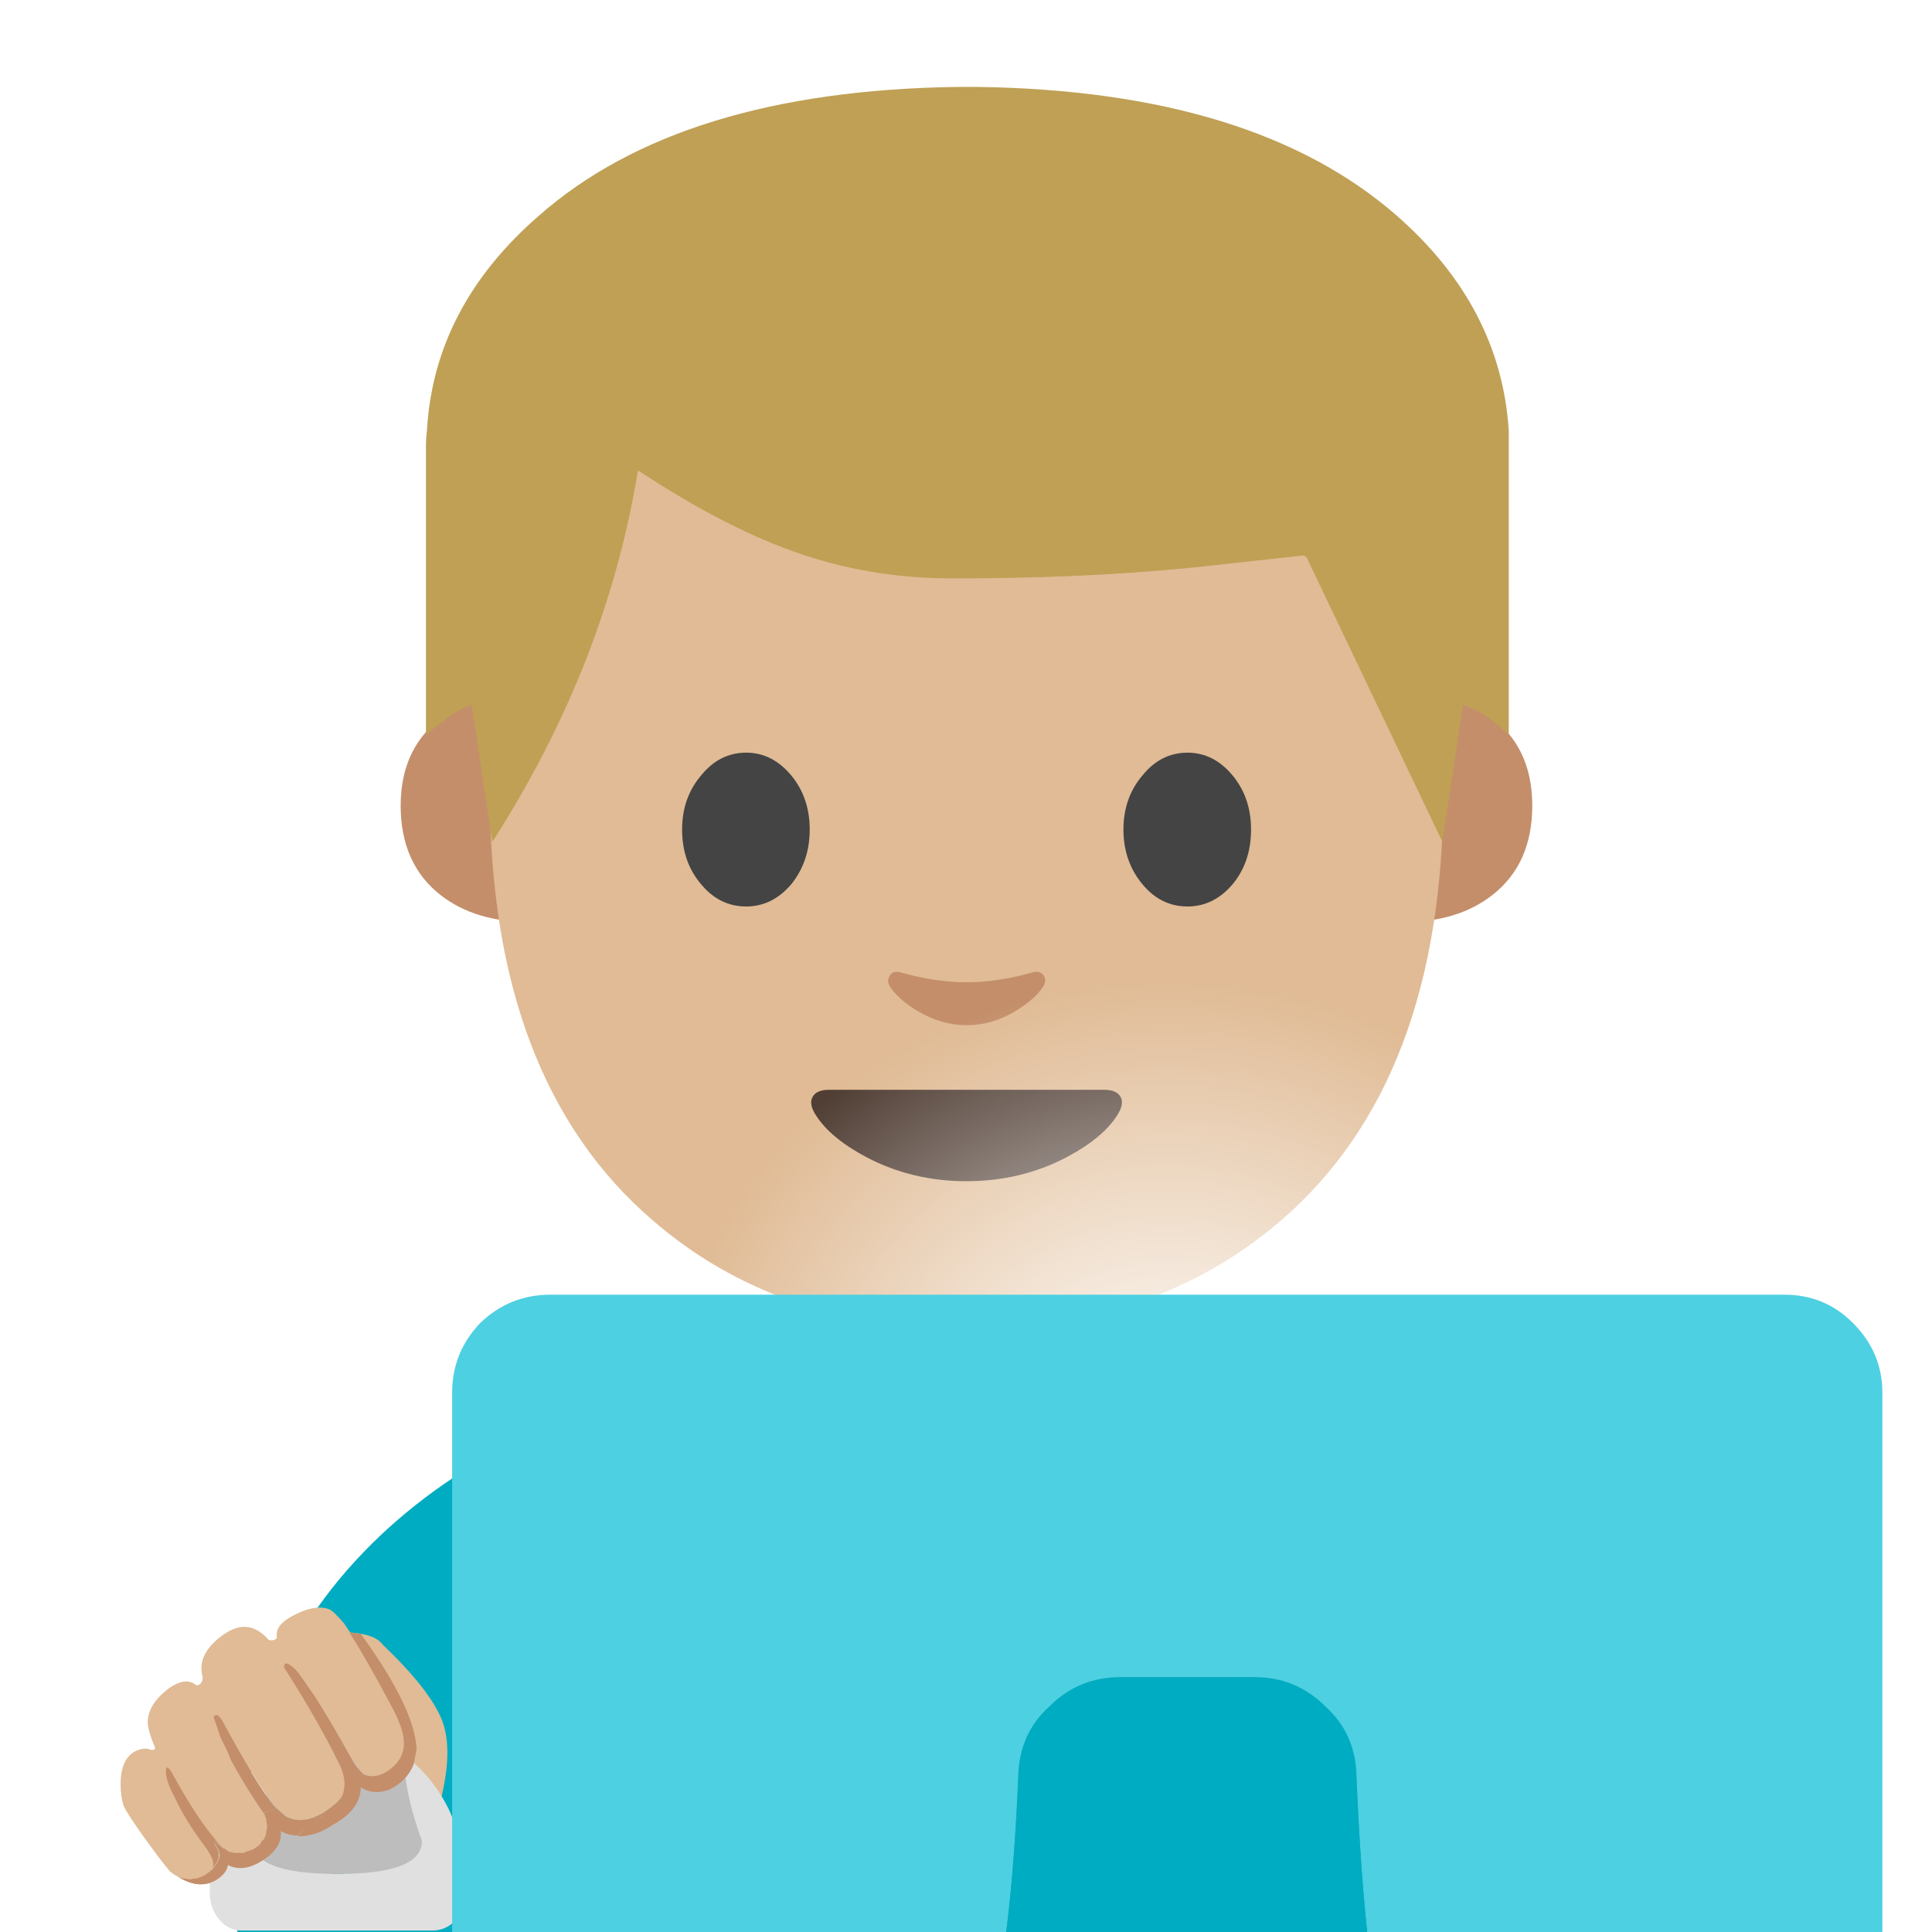
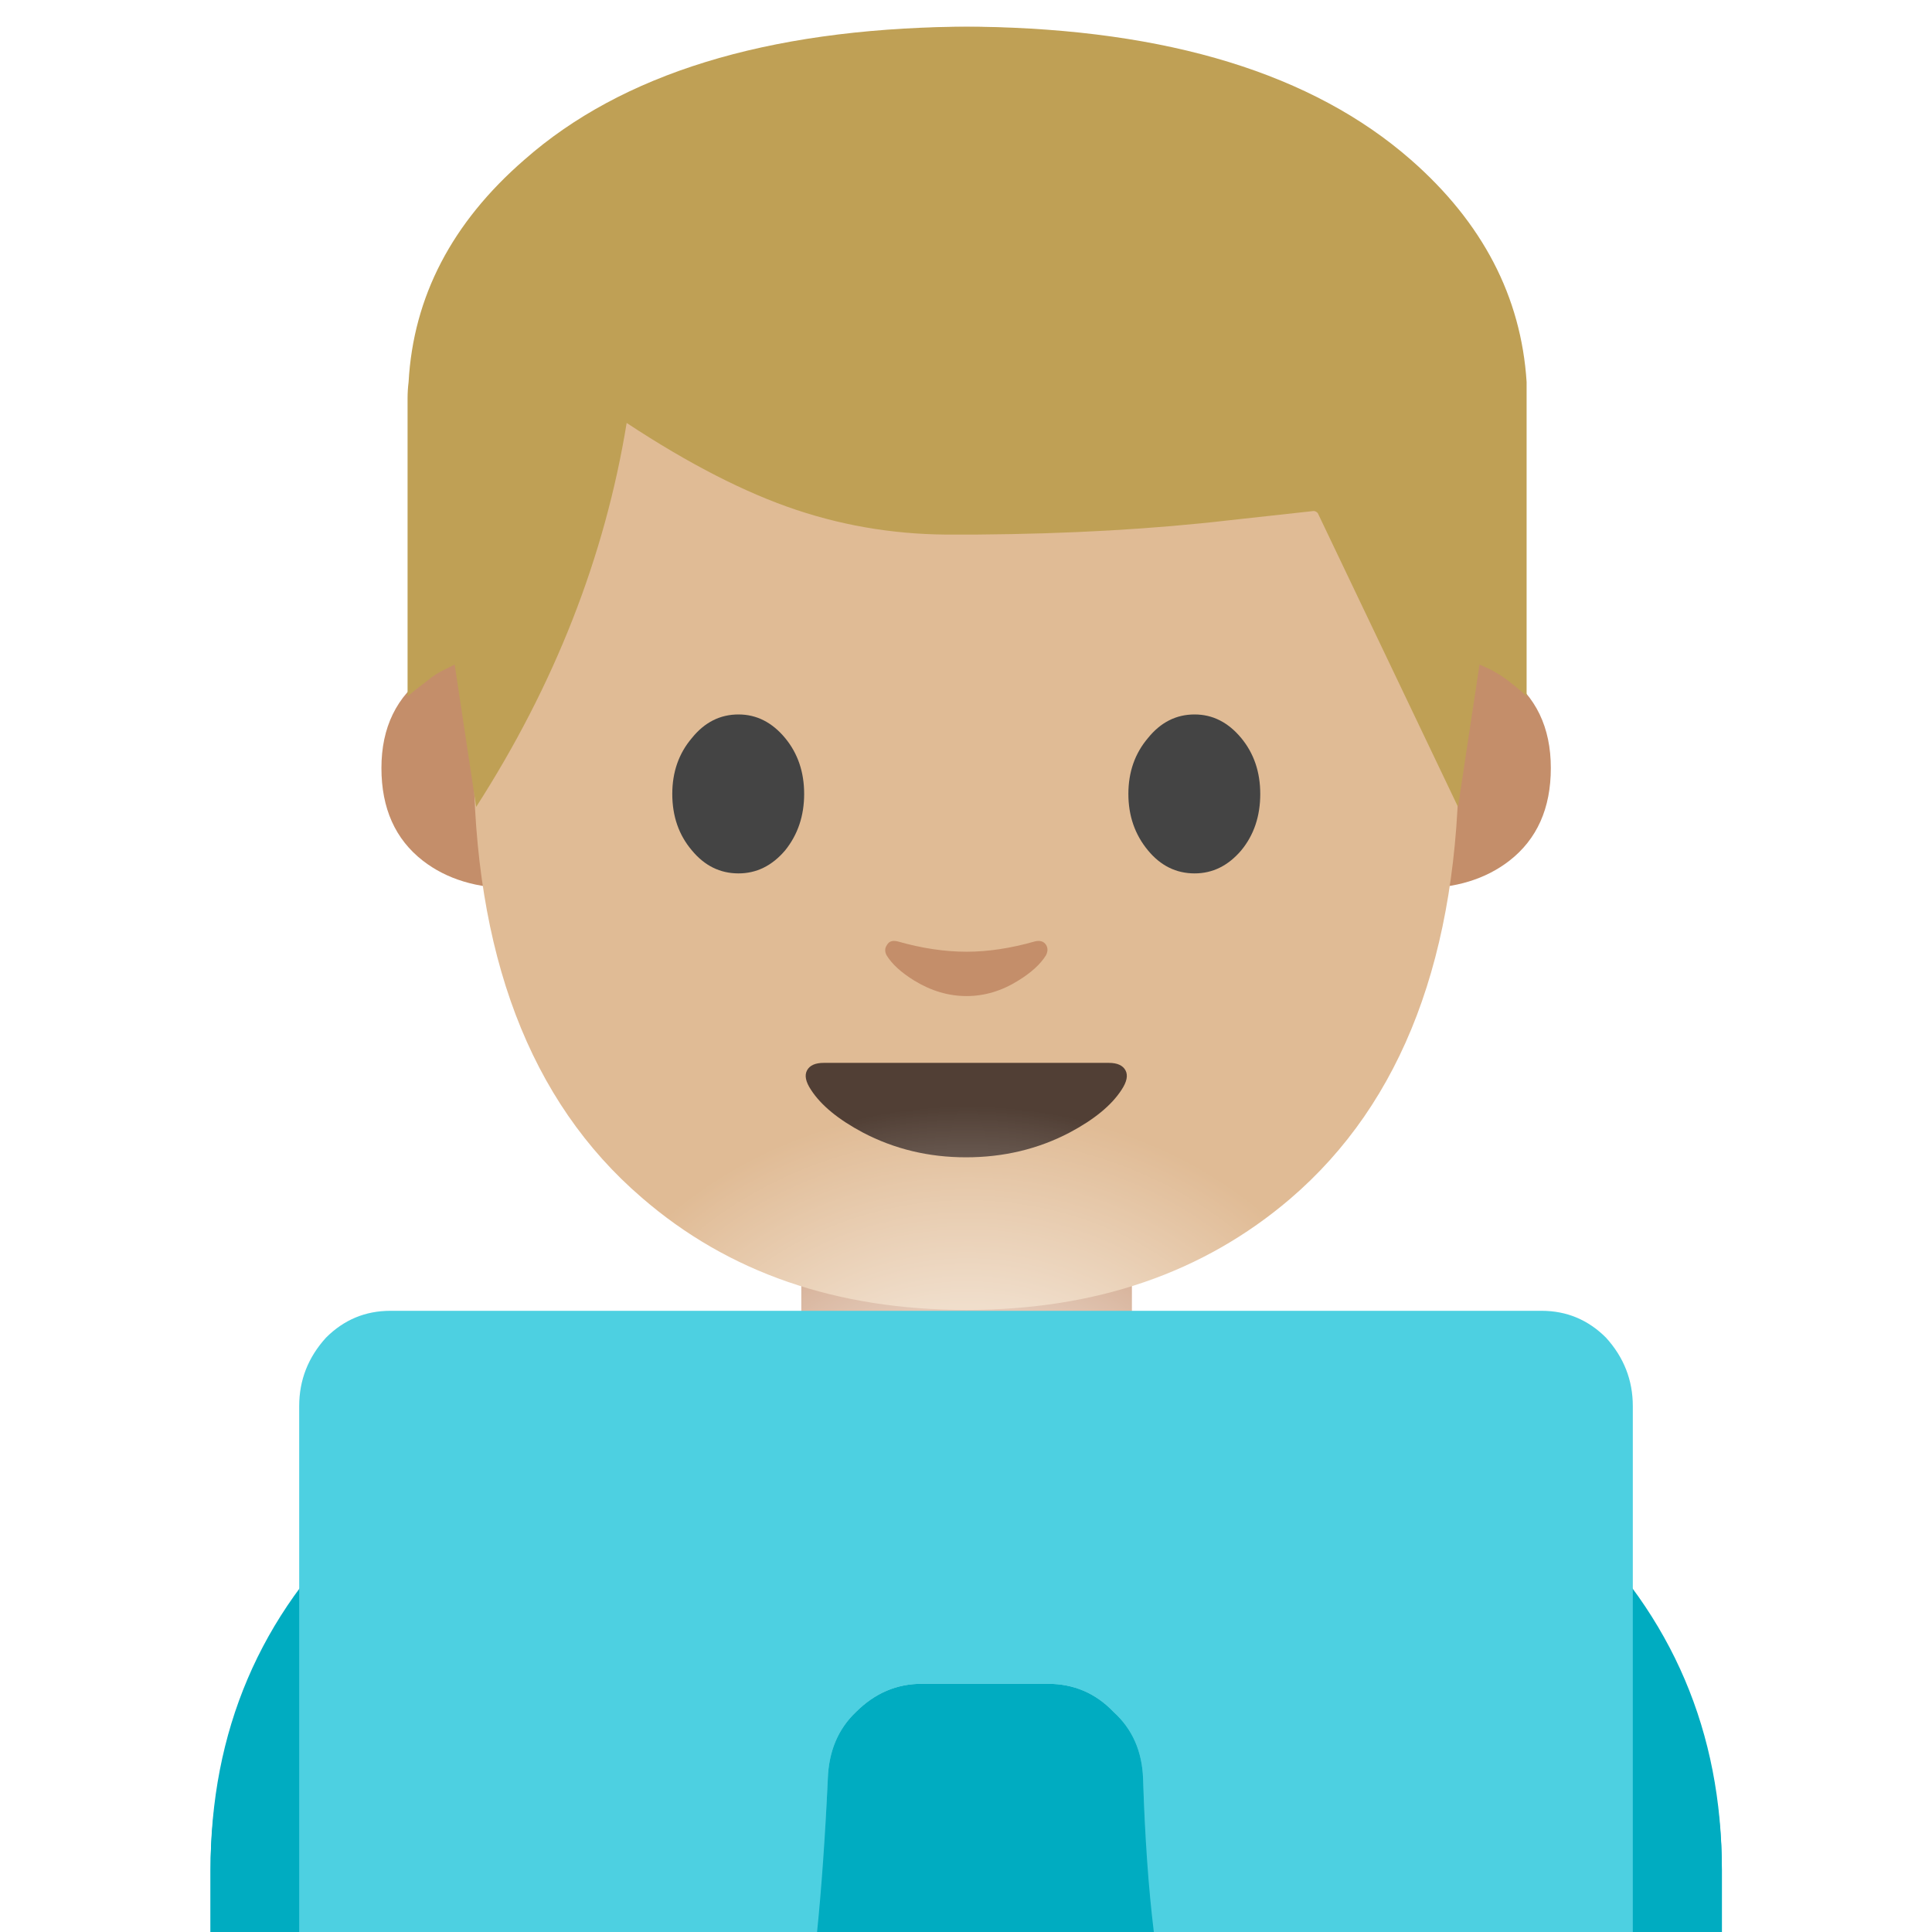
<svg xmlns="http://www.w3.org/2000/svg" xmlns:xlink="http://www.w3.org/1999/xlink" preserveAspectRatio="none" viewBox="0 0 72 72">
  <defs>
-     <radialGradient id="a" cx="0" cy="0" r="22.088" fx="0" fy="0" gradientTransform="matrix(1 0 0 .89813 36.25 47.85)" gradientUnits="userSpaceOnUse" spreadMethod="pad">
+     <radialGradient id="a" cx="0" cy="0" r="16.175" fx="0" fy="0" gradientTransform="matrix(1 0 0 .898 36.05 55.75)" gradientUnits="userSpaceOnUse" spreadMethod="pad">
      <stop offset="0%" stop-color="#FFF" />
      <stop offset="100%" stop-color="#FFF" stop-opacity="0" />
    </radialGradient>
    <path id="b" fill="#00ACC1" d="M8.85 69.75V72h54.5v-2.25q0-7.45-5.35-12.55-4.95-4.6-12.95-6-9.1-1.55-18.45.7-7.75 1.8-12.45 6.1-5.3 4.85-5.3 11.75z" />
    <path id="c" fill="#00ACC1" d="M14.2 57.2q-5.35 5.05-5.35 12.55V72h54.5v-2.25q0-6.9-5.3-11.75-4.7-4.3-12.5-6.1-9.35-2.25-18.4-.7-8.05 1.4-12.95 6z" />
    <path id="d" fill="#C48E6A" d="M64 74.15q2.9 0 4.95-2.05Q71 70.05 71 67.15v-6.4H57v6.4q0 2.9 2.05 4.95 2.05 2.05 4.95 2.05z" />
    <path id="e" fill="#C48E6A" d="M106.9 66.05h-3.6v20.3q4.75 0 7.85-2.4 3.6-2.8 3.6-8.05 0-5.3-3.9-8.1l-3.95-1.75z" />
    <path id="f" fill="#C48E6A" d="M24.7 66.05h-3.65l-3.9 1.75q-3.95 2.8-3.95 8.1 0 5.25 3.6 8.05 3.1 2.4 7.9 2.4v-20.3z" />
    <path id="g" fill="#E0BB95" d="M106.75 73.8q0-30.45-8.65-45.45Q87.85 10.6 64 10.6q-23.9 0-34.15 17.75-8.65 15-8.65 45.45 0 25.9 14.6 38.45Q47.05 122 64 122q16.8 0 28.1-9.65 14.65-12.55 14.65-38.55z" />
    <path id="h" fill="#444" d="M40.15 72.35q-1.7 2-1.7 4.85 0 2.9 1.7 4.9 1.65 2 4.05 2 2.35 0 4.05-2 1.65-2.05 1.65-4.9 0-2.85-1.65-4.85-1.7-2.05-4.05-2.05-2.4 0-4.05 2.05z" />
    <path id="i" fill="#444" d="M87.85 72.35q-1.7-2.05-4.05-2.05-2.4 0-4.05 2.05-1.7 2-1.7 4.85 0 2.85 1.7 4.9 1.65 2 4.05 2 2.35 0 4.05-2 1.65-2 1.65-4.9 0-2.85-1.65-4.85z" />
    <path id="j" fill="#513F35" d="M63.95 108.75q4.9 0 9-2.15 3.2-1.7 4.5-3.7.7-1.05.35-1.7-.35-.65-1.45-.65H51.6q-1.1 0-1.45.65-.35.65.35 1.7 1.3 2 4.5 3.7 4.1 2.15 8.95 2.15z" />
    <path id="k" fill="#C48E6A" d="M58 90q-.65-.15-.9.3-.3.4-.05.9.7 1.15 2.4 2.2 2.2 1.35 4.55 1.35 2.35 0 4.5-1.35 1.7-1.05 2.4-2.2.25-.5 0-.9-.3-.45-.95-.3-3.15.9-5.95.9-2.85 0-6-.9z" />
    <path id="l" fill="#BFA055" d="M63.35 24.5v-.8q-.4-6.25-5.65-10.85-7.2-6.3-21.15-6.5H35.5q-13.95.2-21.1 6.5-5.3 4.6-5.65 10.85-.05.4-.05.8v14.55q.35-.3.95-.75.4-.35.95-.6l.4-.2 1.05 6.95Q17.8 35.5 19.4 25.7q4.55 3 8.3 4.25 3.75 1.25 7.8 1.2h1.05q6.7-.05 12.3-.7l4.1-.45q.1 0 .2.1L60 44.45l1.05-6.95.45.2q.5.25.9.55.65.5.95.8V24.5z" />
-     <path id="m" fill="#E0BB95" d="M21.15 119.55q.9-3.45.15-5.45-.8-2.05-3.95-5.05-.5-.7-2.2-.8l-.4-.55q-.55-.75-.85-.9-1-.5-2.6.4-1.1.6-.95 1.4-.2.25-.55.15-1.4-1.55-3.2-.2-1.6 1.25-1.15 2.7-.1.55-.5.5-.65-.55-1.75.2-1.4 1.05-1.4 2.25 0 .55.5 1.75-.1.1-.3.1-.45-.25-1.15.15-.75.45-.85 1.75-.05 1.05.2 1.8.25.55 1.4 2.15 1.05 1.45 1.65 2.15.55.55 1.4.55.85-.05 1.35-.65.5-.5.5-.85.05-.55-.75-1.25l-.1-.1.25-.1q1.3 1.85 2.85.95.55-.3.8-.9.3-.65-.1-1.5l.8-.3.15.25q.95 1.3 3.05.2l-.5.55-.85.35-.55.85q-.35 1 .5 1.85.55.55 1.35.4.4-.05 1.9-.7 1.1-.45 3.3-1.9 2.5-1.6 2.55-2.2z" />
-     <path id="n" fill="#C48E6A" d="M10.85 110.4q-.05.1 0 .2 2.2 3.45 3.55 6.2.65 1.2.3 2.15-.2.5-1.3 1.2-1.35.85-2.4.3l-.8-.7q-1.3-1.65-3.5-5.7-.1-.15-.2-.25-.2-.2-.35.05l.45 1.35.75 1.5q.95 1.9 2.15 3.6.35.75.05 1.45-.2.55-.75.85-1.1.6-2-.05-1.35-1.25-3.3-4.8-.1-.2-.2-.35-.2-.3-.3-.15l-.05.25q.05.4.35 1.15l.55 1.1q.7 1.4 1.75 2.75.8 1.1.3 1.55-.95.95-2.15.35 1.45.95 2.65.2.65-.45.7-.95 1.1.6 2.6-.55.9-.7.9-1.7 1.45.9 3.3-.3 2-1.15 2-2.55.85.5 1.9.1 1.15-.5 1.55-1.6l.2-1q-.05-2.75-3.65-7.7l-.75-.1q.95 1.35 2.8 4.9.75 1.4.8 2.25.1 1.15-.9 1.9-.9.7-1.75.35l-.9-1.2q-1.2-2.15-2.3-3.9l-.9-1.3q-.4-.65-.8-.85-.3-.2-.35 0z" />
-     <path id="o" fill="#E0E0E0" d="M18.75 116.35l.05.45q0 3.1-1.3 5.25-1.3 2.2-3.15 2.2-1.85 0-3.15-2.2-1.3-2.15-1.3-5.25l.05-.45Q8.1 117.7 7 119.9q-1.1 2.3-1.1 4.95v.65q0 1.05.65 1.8.6.7 1.5.7h12.6q.9 0 1.55-.7.6-.75.6-1.8v-.65q0-2.65-1.1-4.95-1.1-2.2-2.95-3.55z" />
-     <path id="p" fill="#BDBDBD" d="M8.75 122.05q-.05 2.2 5.6 2.2 5.65 0 5.6-2.2-1.15-3.2-1.15-5.25l-.05-.45q-1.95-1.5-4.4-1.5-2.4 0-4.4 1.5l-.05.45q0 2.05-1.15 5.25z" />
-     <path id="q" fill="#E0BB95" d="M11.35 107.2q-1.15.6-.95 1.4-.25.25-.6.15-1.4-1.65-3.2-.2-1.6 1.25-1.15 2.7-.05.55-.45.5-.65-.6-1.8.2-1.4 1.05-1.4 2.25 0 .5.5 1.7-.05.15-.25.15-.45-.25-1.15.1-.75.45-.85 1.8-.1 1.05.2 1.8.25.5 1.4 2.15 1 1.45 1.6 2.15.4.3.6.35l.3.15h.15l.3.05.2-.05h.15l.2-.05.75-.4.05-.1q.45-.45-.3-1.5-1.05-1.35-1.8-2.75l-.55-1.15q-.3-.7-.3-1.1v-.25q.1-.15.3.15.1.15.2.35 1.85 3.35 3.3 4.8l.05.05.3.15.15.05.3.05.15.05.35-.05h.15l.55-.25.35-.25.1-.1.1-.15.1-.1.1-.2.05-.05.05-.25v-.1l.05-.25v-.1l-.05-.25v-.15l-.15-.4q-1.2-1.7-2.15-3.55l-.75-1.5-.45-1.35q.15-.25.35-.05.15.1.2.25 2.2 4.05 3.5 5.7l.8.7q1.1.55 2.45-.3 1.1-.7 1.25-1.2.45-.9-.3-2.15-1.35-2.75-3.55-6.2-.05-.15 0-.25.05-.15.35.05.35.2.8.85l.9 1.3q1.1 1.75 2.3 3.9l.3.45q.35.5.65.75.8.35 1.75-.35.95-.75.9-1.9-.1-.85-.8-2.25-1.7-3.2-2.8-4.9l-.4-.6q-.65-.75-.9-.9-.95-.45-2.55.45z" />
-     <path id="r" fill="#C48E6A" d="M9.55 120.35l.1.3v.1l.05.3v.1l-.05.25v.05l-.05.25-.15.3-.1.05-.1.2-.1.1-.35.25-.7.25h-.5l-.3-.05-.15-.05-.3-.2H6.8q-.45-.3-.9-.95l-.25.1.15.1q.75.7.75 1.25-.05.35-.5.9l-.1.05v.05l-.05.05q-.4.3-.65.35l-.1.05-.2.05H4.8l-.2.05-.3-.05h-.15l-.2-.05-.2-.1q1.5.95 2.65.2.65-.45.7-.95 1.15.6 2.65-.55.95-.75.85-1.7.5.3 1.15.3l.35-.45.9-.35.5-.55q-.8.4-1.6.45-.95.05-1.45-.65l-.2-.25-.75.3v.05l.05.1z" />
-     <path id="s" fill="#C48E6A" d="M3.3 117.4q-.2-.3-.3-.15v.25q0 .4.3 1.1l.55 1.1q.75 1.4 1.8 2.8.708.99.35 1.45.5-.55.5-.9.05-.55-.75-1.25l-.1-.1.25-.05q.55.65.9.9-1.45-1.45-3.3-4.8-.1-.2-.2-.35z" />
-     <path id="t" fill="#C48E6A" d="M10.85 110.4q-.05.1 0 .2 2.2 3.45 3.55 6.2.65 1.2.3 2.2-.2.5-1.3 1.2-1.35.8-2.45.25l-.8-.7q-1.3-1.65-3.45-5.7-.1-.15-.2-.25-.2-.15-.35.05l1.15 2.85q.984 1.82 2.15 3.5l.8-.3.15.25q.5.7 1.5.7.8-.05 1.55-.5l-.5.55-.85.35-.35.5q1.15 0 2.2-.7 1.95-1.05 1.95-2.55.85.55 1.9.15 1.15-.55 1.6-1.65l.2-1q-.1-2.7-3.7-7.65h-.1l-.65-.1q1.1 1.7 2.8 4.9.75 1.4.8 2.25.1 1.15-.9 1.9-.9.7-1.75.35-.3-.25-.65-.75l-.25-.45q-1.2-2.15-2.3-3.9l-.9-1.3q-.4-.6-.8-.85-.3-.2-.35 0z" />
-     <path id="u" fill="url(#a)" d="M60.6 47.4q0-9.15-7.15-15.6-7.15-6.5-17.2-6.5-10.15 0-17.3 6.5-7.15 6.45-7.15 15.6 0 9.2 7.15 15.65 7.15 6.5 17.3 6.5 10.05 0 17.2-6.5Q60.6 56.6 60.6 47.4z" />
-     <g id="v">
-       <path fill="#4DD0E1" d="M69.05 49.15Q68 48.1 66.5 48.1h-46q-1.5 0-2.6 1.05-1.05 1.1-1.05 2.6v20.1H37.5q.315-2.502.45-5.85.05-1.55 1.15-2.55 1.1-1.1 2.65-1.1h5q1.55 0 2.65 1.1 1.1 1 1.15 2.55.135 3.348.4 5.85h19.2v-20.1q0-1.5-1.1-2.6z" />
-       <path fill="#00ACC1" d="M37.95 66q-.135 3.348-.45 5.85h13.45q-.265-2.502-.4-5.85-.05-1.55-1.15-2.55-1.1-1.1-2.65-1.1h-5q-1.55 0-2.65 1.1-1.1 1-1.15 2.55z" />
+     <path id="m" fill="url(#a)" d="M36.05 39.25q-7.45 0-12.65 4.75-5.25 4.7-5.25 11.45 0 6.7 5.25 11.45 5.2 4.75 12.65 4.75 7.35 0 12.6-4.75t5.25-11.45q0-6.75-5.25-11.45-5.25-4.75-12.6-4.75z" />
+     <g id="n">
+       <path fill="#00ACC1" d="M39.1 62.75h-4.7q-1.4 0-2.45 1.05-1 .95-1.05 2.5-.15 3.25-.4 5.7h12.55q-.3-2.45-.4-5.7-.05-1.55-1.1-2.5-1-1.05-2.45-1.05z" />
+       <path fill="#4DD0E1" d="M11.2 72h19.3q.25-2.45.4-5.7.05-1.55 1.05-2.5 1.05-1.05 2.45-1.05h4.7q1.45 0 2.45 1.05 1.05.95 1.1 2.5.1 3.25.4 5.7H60.9V52.4q0-1.45-1-2.55-1-1-2.4-1H14.6q-1.4 0-2.4 1-1 1.1-1 2.55V72z" />
    </g>
  </defs>
-   <use xlink:href="#b" />
-   <use xlink:href="#c" />
-   <use transform="matrix(.85156 0 0 .85156 -18.4 -5.55)" xlink:href="#d" />
-   <use transform="matrix(.41528 0 0 .41528 9.45 -1.5)" xlink:href="#e" />
-   <use transform="matrix(.41528 0 0 .41528 9.45 -1.5)" xlink:href="#f" />
-   <use transform="matrix(.41534 0 0 .41536 9.45 -1.15)" xlink:href="#g" />
-   <use transform="matrix(.41534 0 0 .41536 9.45 -1.15)" xlink:href="#h" />
-   <use transform="matrix(.41534 0 0 .41536 9.45 -1.15)" xlink:href="#i" />
-   <use transform="matrix(.41534 0 0 .41536 9.45 -1.15)" xlink:href="#j" />
-   <use transform="matrix(.41534 0 0 .41536 9.45 -1.15)" xlink:href="#k" />
-   <use transform="matrix(.7384 0 0 .73843 9.45 -1.45)" xlink:href="#l" />
-   <use transform="matrix(.56247 0 0 .56247 4.5 -.05)" xlink:href="#m" />
-   <use transform="matrix(.56247 0 0 .56247 4.5 -.05)" xlink:href="#n" />
-   <use transform="matrix(.56247 0 0 .56247 4.5 -.05)" xlink:href="#o" />
-   <use transform="matrix(.56247 0 0 .56247 4.5 -.05)" xlink:href="#p" />
-   <use transform="translate(4.5 -.05) scale(.5625)" xlink:href="#q" />
-   <use transform="translate(4.5 -.05) scale(.5625)" xlink:href="#r" />
-   <use transform="translate(4.5 -.05) scale(.5625)" xlink:href="#s" />
-   <use transform="translate(4.5 -.05) scale(.5625)" xlink:href="#t" />
-   <use transform="matrix(.84836 0 0 .84836 12.75 12.75)" xlink:href="#u" />
-   <use transform="translate(0 .15)" xlink:href="#v" />
+   <use transform="matrix(1.03345 0 0 1.03345 -1.3 -2.4)" xlink:href="#b" />
+   <use transform="matrix(1.03345 0 0 1.03345 -1.3 -2.4)" xlink:href="#c" />
+   <use transform="matrix(.88004 0 0 .88004 -20.3 -8.1)" xlink:href="#d" />
+   <use transform="matrix(.42915 0 0 .42915 8.55 -3.95)" xlink:href="#e" />
+   <use transform="matrix(.42915 0 0 .42915 8.55 -3.95)" xlink:href="#f" />
+   <use transform="matrix(.42923 0 0 .42924 8.55 -3.55)" xlink:href="#g" />
+   <use transform="matrix(.42923 0 0 .42924 8.55 -3.55)" xlink:href="#h" />
+   <use transform="matrix(.42923 0 0 .42924 8.55 -3.55)" xlink:href="#i" />
+   <use transform="matrix(.42923 0 0 .42924 8.55 -3.55)" xlink:href="#j" />
+   <use transform="matrix(.42923 0 0 .42924 8.55 -3.55)" xlink:href="#k" />
+   <use transform="matrix(.7631 0 0 .76312 8.55 -3.85)" xlink:href="#l" />
+   <use xlink:href="#m" />
+   <use transform="translate(-.05)" xlink:href="#n" />
</svg>
